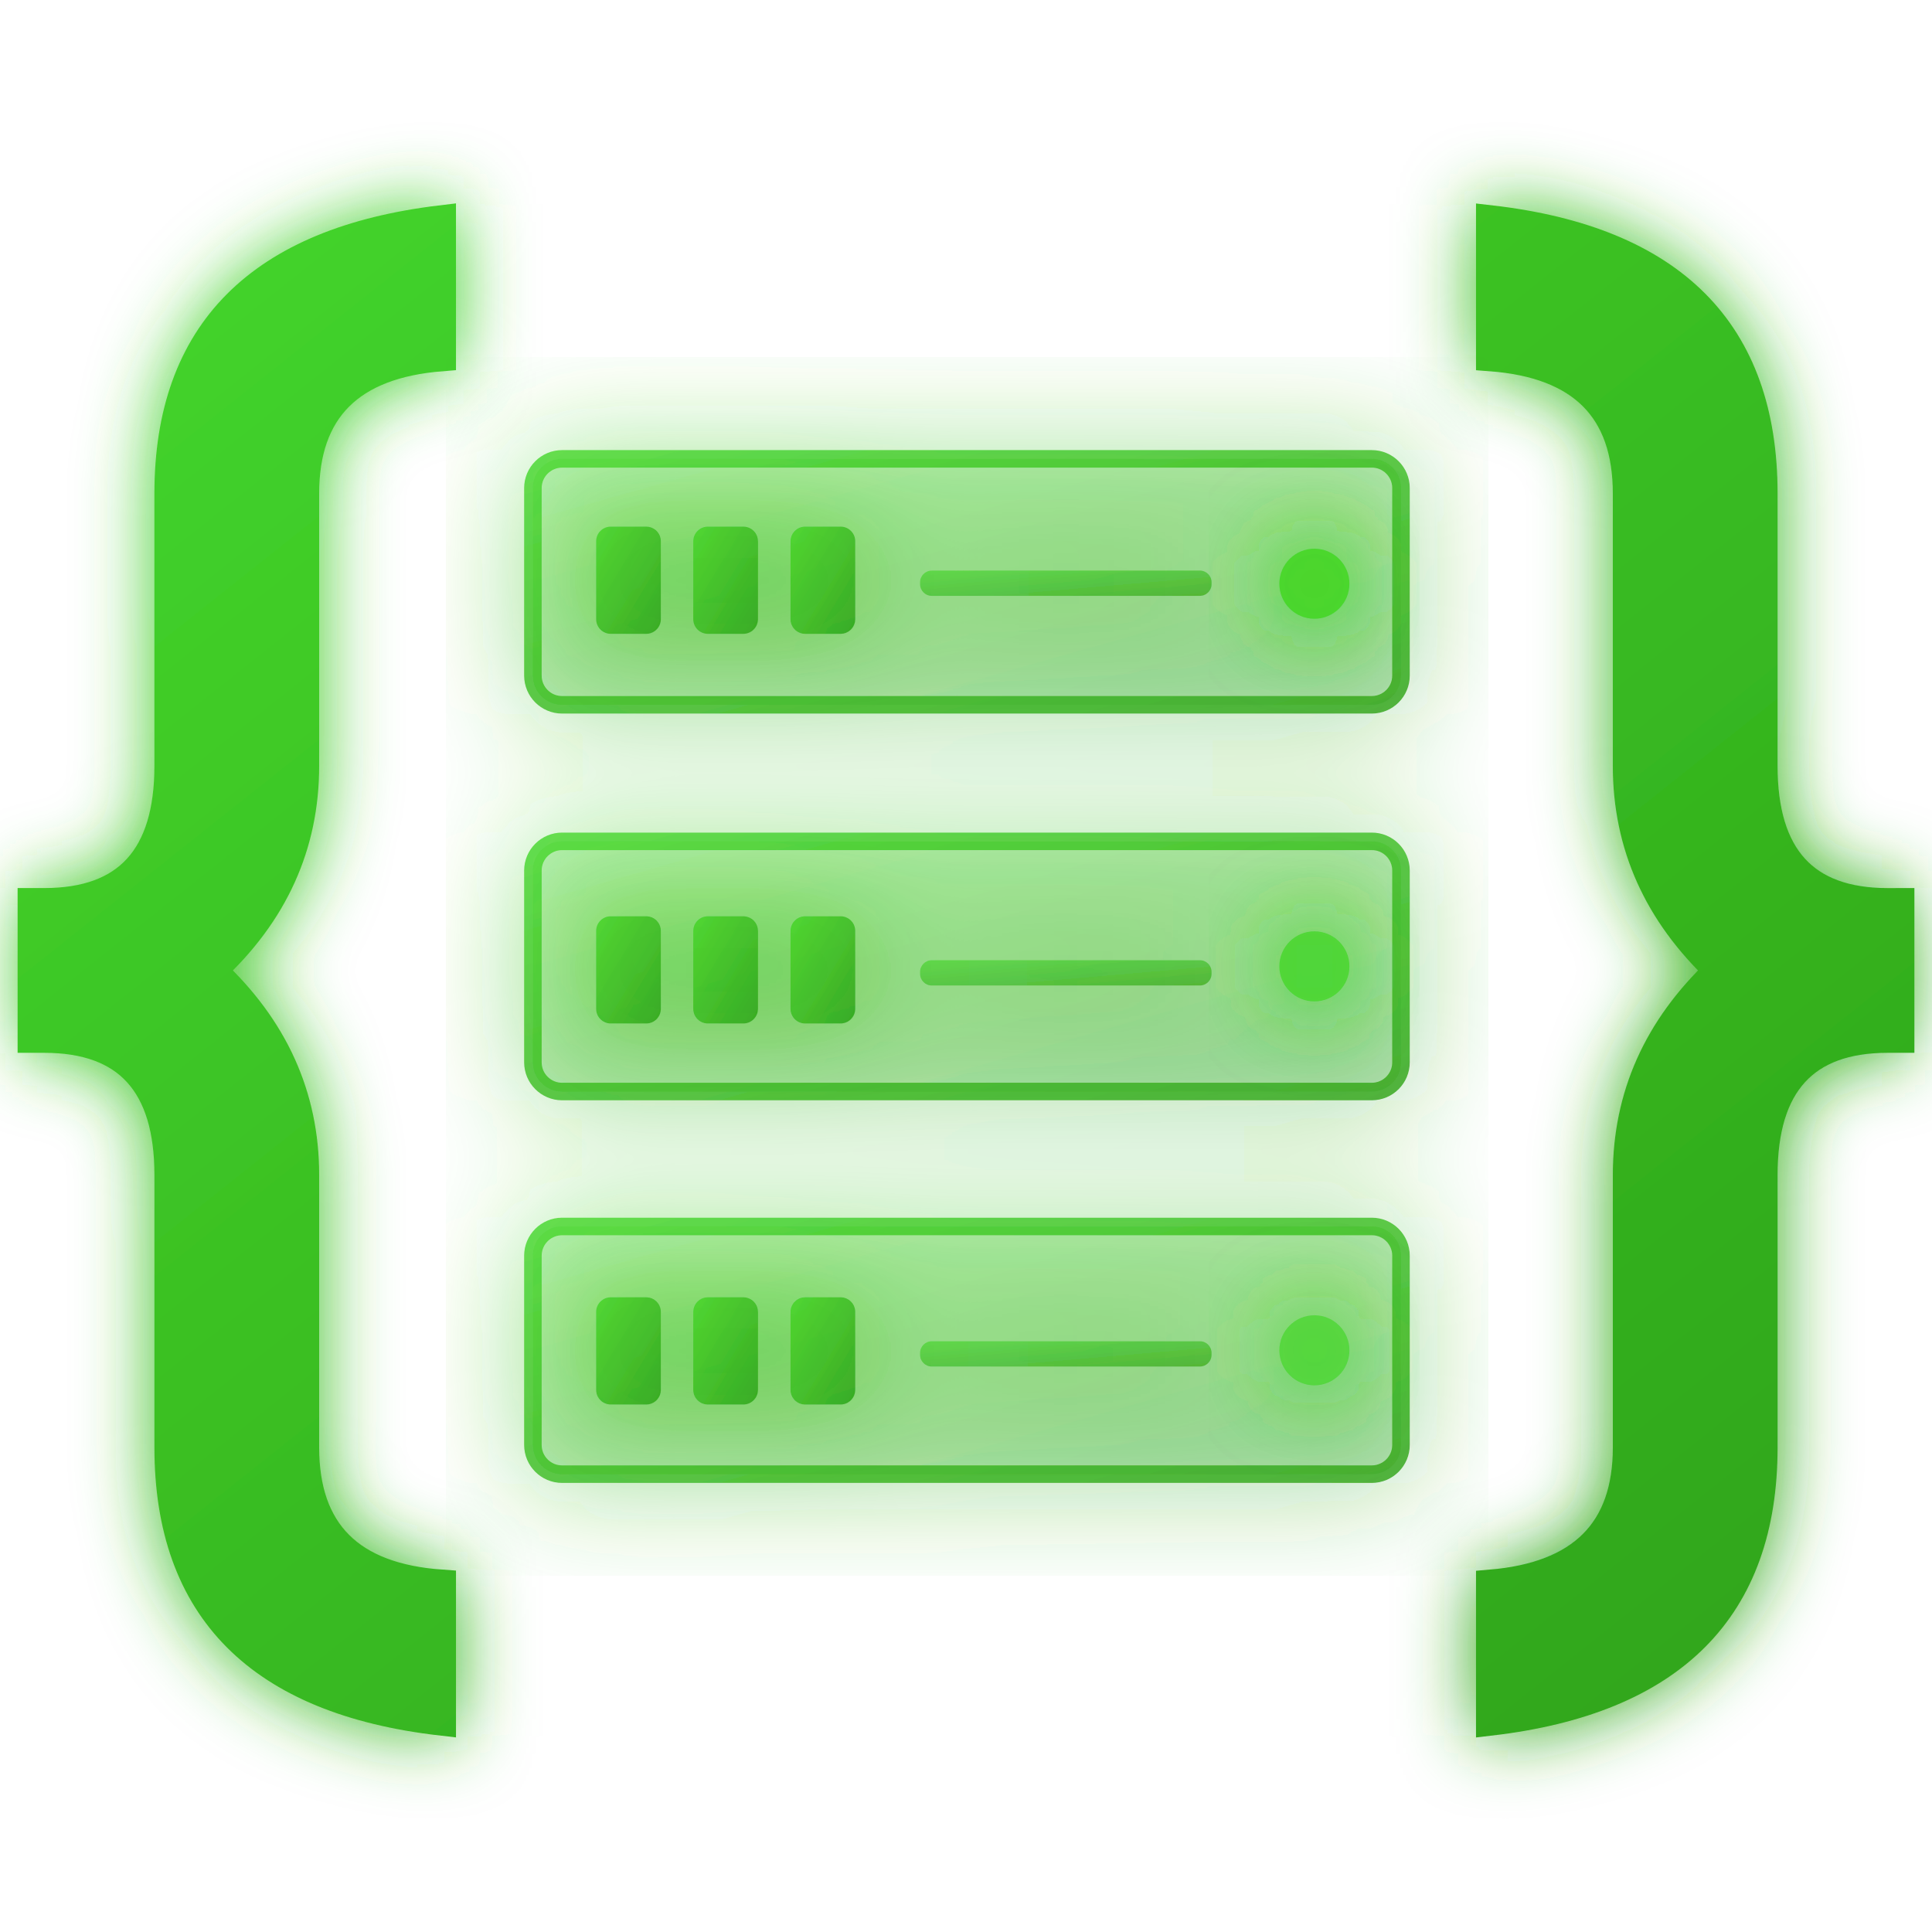
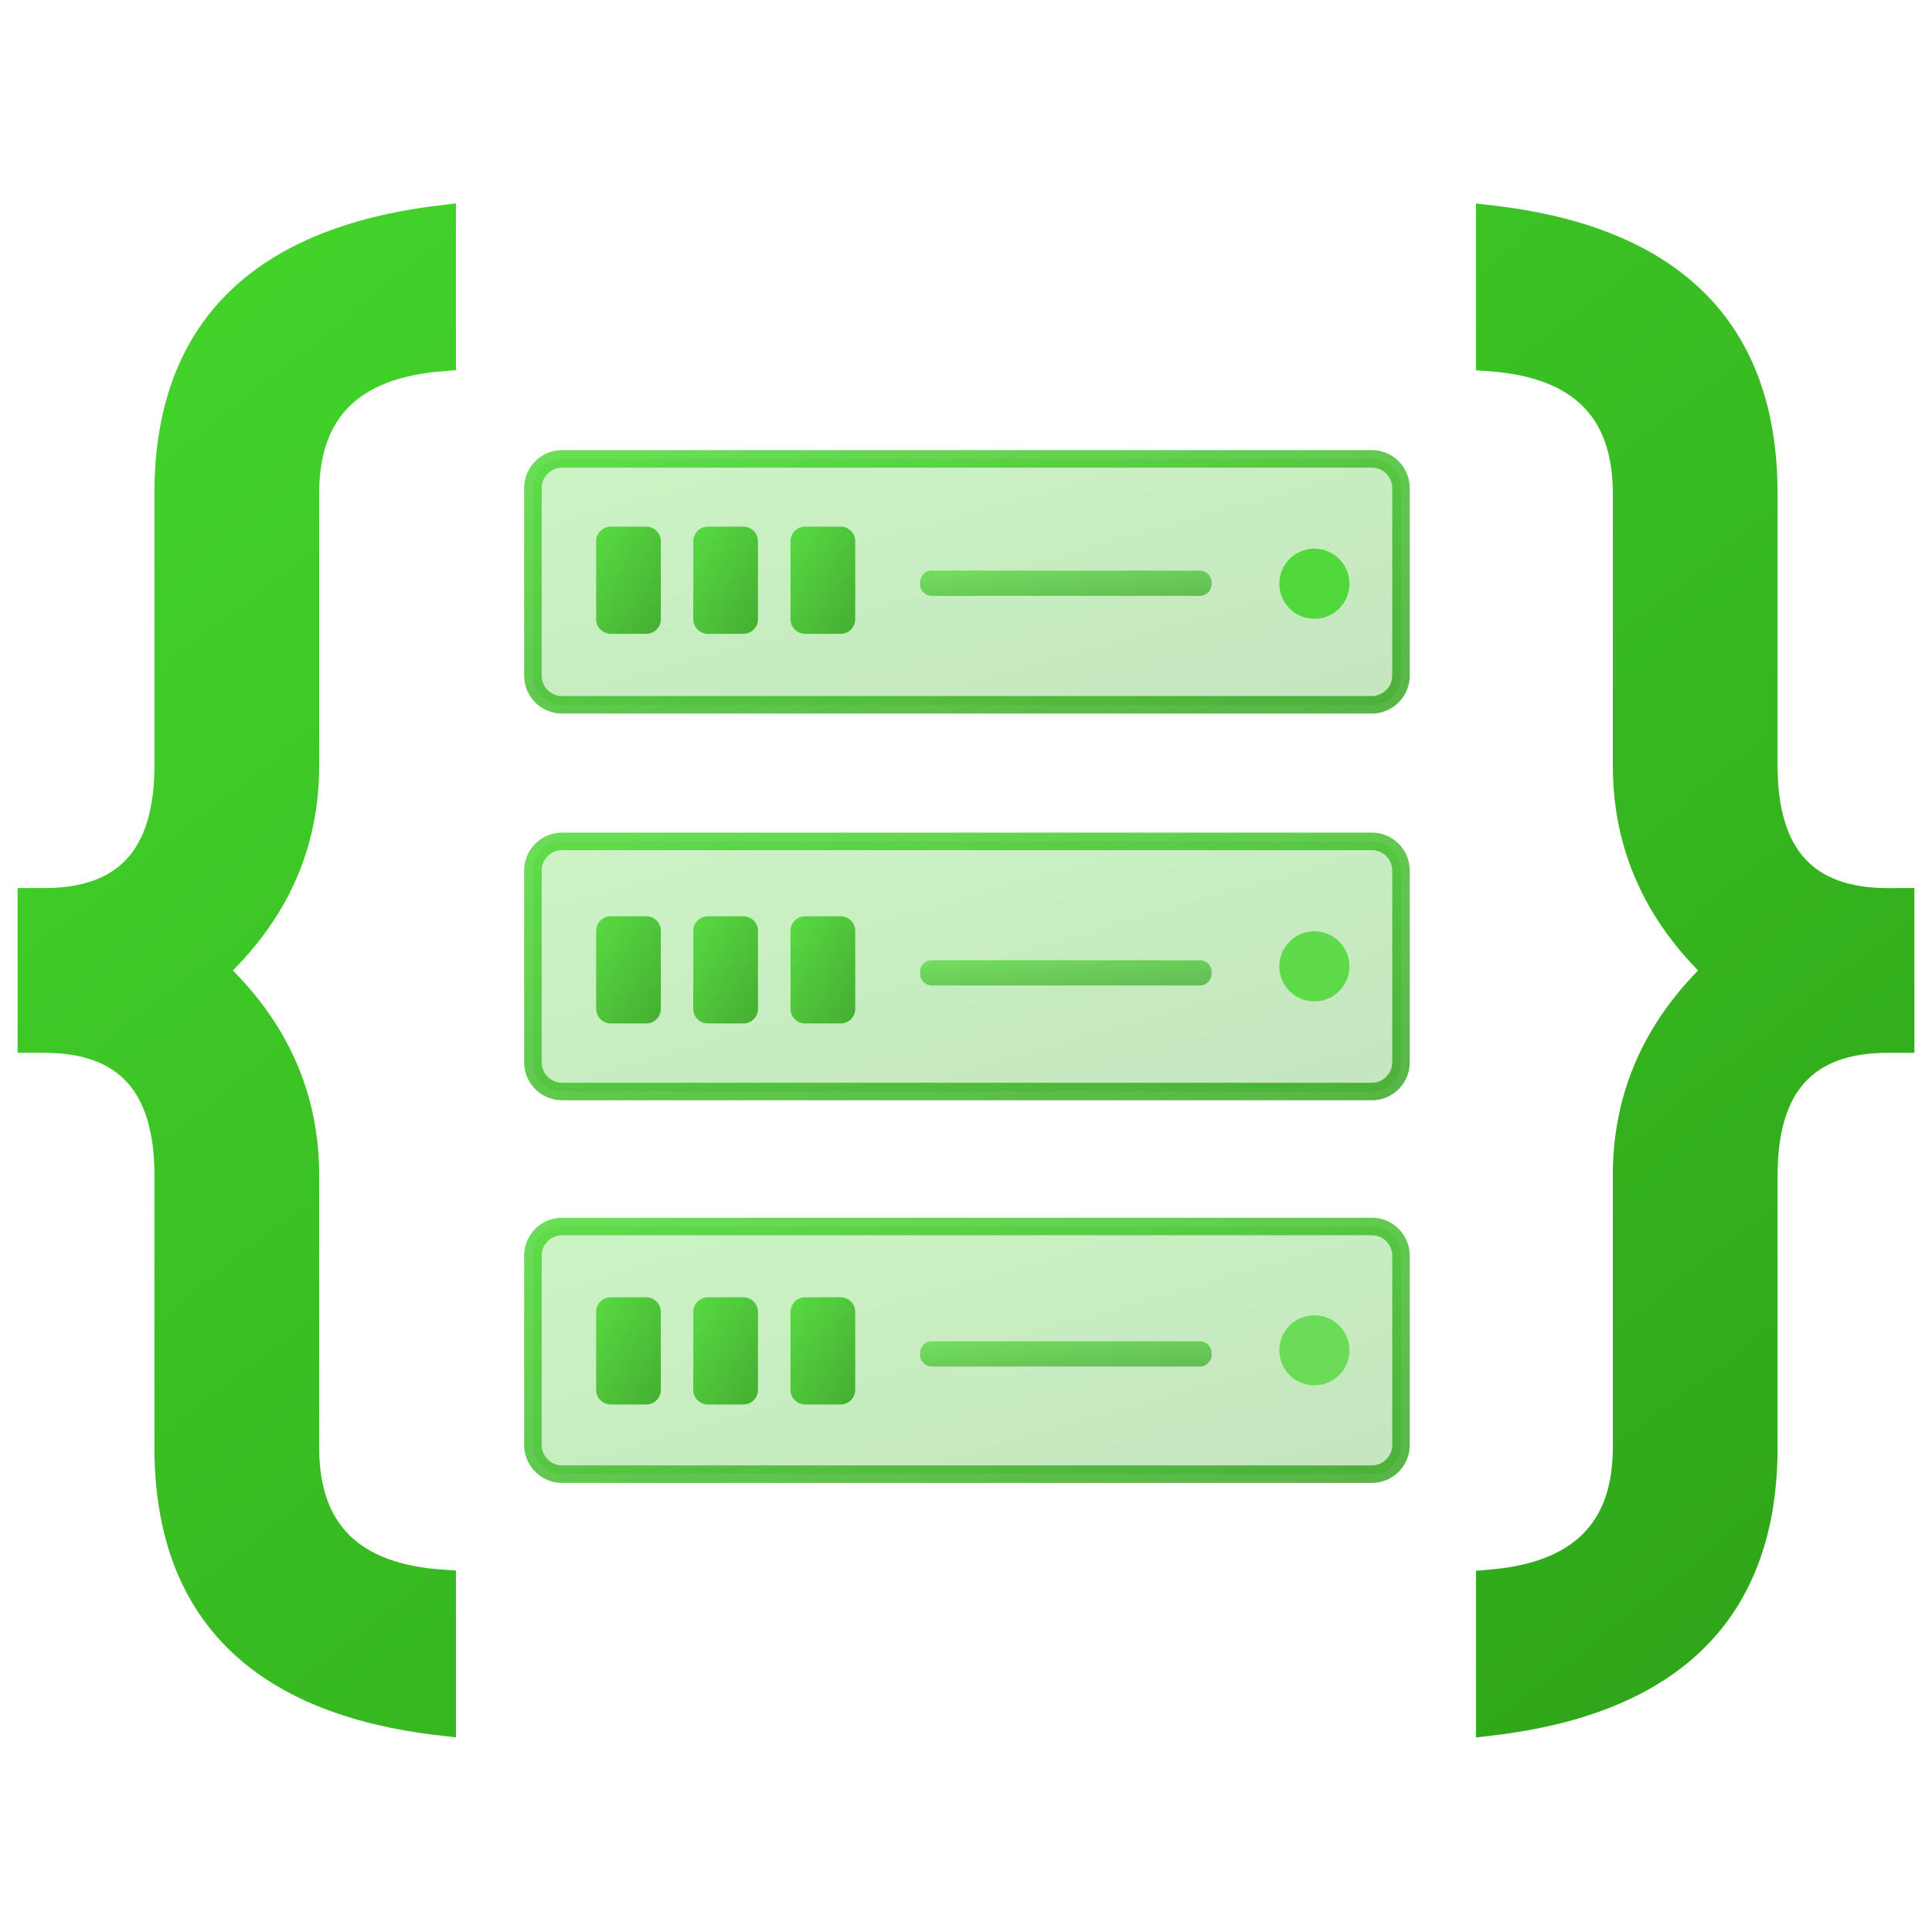
<svg xmlns="http://www.w3.org/2000/svg" viewBox="0 0 132.29 132.29">
  <defs>
    <linearGradient id="g1" x1="0%" y1="0%" x2="100%" y2="100%">
      <stop offset="0%" stop-color="#44d62c" />
      <stop offset="100%" stop-color="#2ea318" />
    </linearGradient>
-     <filter id="glow">
-       <feGaussianBlur stdDeviation="2.5" result="blur" />
-       <feMerge>
-         <feMergeNode in="blur" />
-         <feMergeNode in="SourceGraphic" />
-       </feMerge>
-     </filter>
-     <filter id="softglow">
-       <feGaussianBlur stdDeviation="4" result="blur" />
-       <feMerge>
-         <feMergeNode in="blur" />
-         <feMergeNode in="SourceGraphic" />
-       </feMerge>
-     </filter>
-     <filter id="ledGlow" x="-100%" y="-100%" width="300%" height="300%">
-       <feGaussianBlur stdDeviation="3" result="blur" />
-       <feMerge>
-         <feMergeNode in="blur" />
-         <feMergeNode in="blur" />
-         <feMergeNode in="SourceGraphic" />
-       </feMerge>
-     </filter>
  </defs>
-   <path d="m 2.206,71.089 v -9.281 h 0.831 c 5.691,0 8.536,-3.123 8.536,-9.369 V 33.79 c 0,-11.002 6.216,-17.248 18.649,-18.737 v 9.369 c -6.246,0.496 -9.368,3.618 -9.368,9.367 v 18.649 c 0,5.429 -2.116,10.099 -6.347,14.009 4.232,3.94 6.347,8.61 6.347,14.009 V 99.106 c 0,5.808 3.123,8.931 9.369,9.369 v 9.368 C 17.791,116.414 11.574,110.168 11.574,99.108 V 80.459 c 0,-6.246 -2.846,-9.369 -8.538,-9.369 z M 130.085,61.809 v 9.281 h -0.831 c -5.692,0 -8.538,3.123 -8.538,9.369 v 18.649 c 0,11.032 -6.216,17.278 -18.649,18.737 v -9.369 c 6.246,-0.524 9.369,-3.647 9.369,-9.367 V 80.459 c 0,-5.4 2.087,-10.07 6.26,-14.009 -4.174,-3.94 -6.261,-8.61 -6.261,-14.009 V 33.791 c 0,-5.779 -3.123,-8.902 -9.368,-9.369 v -9.367 c 12.433,1.43 18.649,7.676 18.649,18.737 v 18.649 c 0,6.246 2.846,9.369 8.538,9.369 z" fill="url(#g1)" stroke="url(#g1)" stroke-width="2" filter="url(#glow)" />
-   <g filter="url(#softglow)">
+   <path d="m 2.206,71.089 v -9.281 h 0.831 c 5.691,0 8.536,-3.123 8.536,-9.369 V 33.79 c 0,-11.002 6.216,-17.248 18.649,-18.737 v 9.369 c -6.246,0.496 -9.368,3.618 -9.368,9.367 v 18.649 c 0,5.429 -2.116,10.099 -6.347,14.009 4.232,3.94 6.347,8.61 6.347,14.009 V 99.106 c 0,5.808 3.123,8.931 9.369,9.369 v 9.368 C 17.791,116.414 11.574,110.168 11.574,99.108 V 80.459 c 0,-6.246 -2.846,-9.369 -8.538,-9.369 z M 130.085,61.809 v 9.281 h -0.831 c -5.692,0 -8.538,3.123 -8.538,9.369 v 18.649 c 0,11.032 -6.216,17.278 -18.649,18.737 v -9.369 c 6.246,-0.524 9.369,-3.647 9.369,-9.367 V 80.459 c 0,-5.4 2.087,-10.07 6.26,-14.009 -4.174,-3.94 -6.261,-8.61 -6.261,-14.009 V 33.791 c 0,-5.779 -3.123,-8.902 -9.368,-9.369 v -9.367 c 12.433,1.43 18.649,7.676 18.649,18.737 v 18.649 c 0,6.246 2.846,9.369 8.538,9.369 z" fill="url(#g1)" stroke="url(#g1)" stroke-width="2" />
+   <g>
    <rect x="36.49" y="31.42" width="59.44" height="16.84" rx="2" fill="url(#g1)" opacity="0.28" />
    <rect x="36.49" y="31.42" width="59.44" height="16.84" rx="2" fill="none" stroke="url(#g1)" stroke-width="1.2" opacity="0.8" />
    <rect x="40.82" y="36.06" width="4.43" height="7.34" rx="1" fill="url(#g1)" opacity="0.85" />
    <rect x="47.47" y="36.06" width="4.43" height="7.34" rx="1" fill="url(#g1)" opacity="0.85" />
    <rect x="54.13" y="36.06" width="4.43" height="7.34" rx="1" fill="url(#g1)" opacity="0.85" />
    <rect x="63" y="39.07" width="19.96" height="1.73" rx="0.8" fill="url(#g1)" opacity="0.65" />
    <rect x="36.49" y="57.61" width="59.44" height="17.13" rx="2" fill="url(#g1)" opacity="0.28" />
    <rect x="36.49" y="57.61" width="59.44" height="17.13" rx="2" fill="none" stroke="url(#g1)" stroke-width="1.2" opacity="0.8" />
    <rect x="40.82" y="62.74" width="4.43" height="7.34" rx="1" fill="url(#g1)" opacity="0.85" />
    <rect x="47.47" y="62.74" width="4.43" height="7.34" rx="1" fill="url(#g1)" opacity="0.85" />
    <rect x="54.13" y="62.74" width="4.43" height="7.34" rx="1" fill="url(#g1)" opacity="0.85" />
    <rect x="63" y="65.75" width="19.96" height="1.73" rx="0.8" fill="url(#g1)" opacity="0.65" />
    <rect x="36.49" y="83.98" width="59.44" height="16.96" rx="2" fill="url(#g1)" opacity="0.28" />
    <rect x="36.49" y="83.98" width="59.44" height="16.96" rx="2" fill="none" stroke="url(#g1)" stroke-width="1.2" opacity="0.8" />
    <rect x="40.82" y="88.83" width="4.43" height="7.34" rx="1" fill="url(#g1)" opacity="0.85" />
    <rect x="47.47" y="88.83" width="4.43" height="7.34" rx="1" fill="url(#g1)" opacity="0.85" />
    <rect x="54.13" y="88.83" width="4.43" height="7.34" rx="1" fill="url(#g1)" opacity="0.85" />
    <rect x="63" y="91.84" width="19.96" height="1.73" rx="0.8" fill="url(#g1)" opacity="0.65" />
  </g>
-   <g filter="url(#ledGlow)">
+   <g>
    <circle cx="90" cy="39.97" r="2.4" fill="#44d62c" opacity="0.9">
      <animate attributeName="opacity" values="0.9;0.3;0.9" dur="2.2s" repeatCount="indefinite" />
    </circle>
    <circle cx="90" cy="66.17" r="2.4" fill="#44d62c" opacity="0.8">
      <animate attributeName="opacity" values="0.8;0.2;0.8" dur="1.8s" repeatCount="indefinite" />
    </circle>
    <circle cx="90" cy="92.46" r="2.4" fill="#44d62c" opacity="0.7">
      <animate attributeName="opacity" values="0.7;0.2;0.7" dur="2.5s" repeatCount="indefinite" />
    </circle>
  </g>
</svg>
